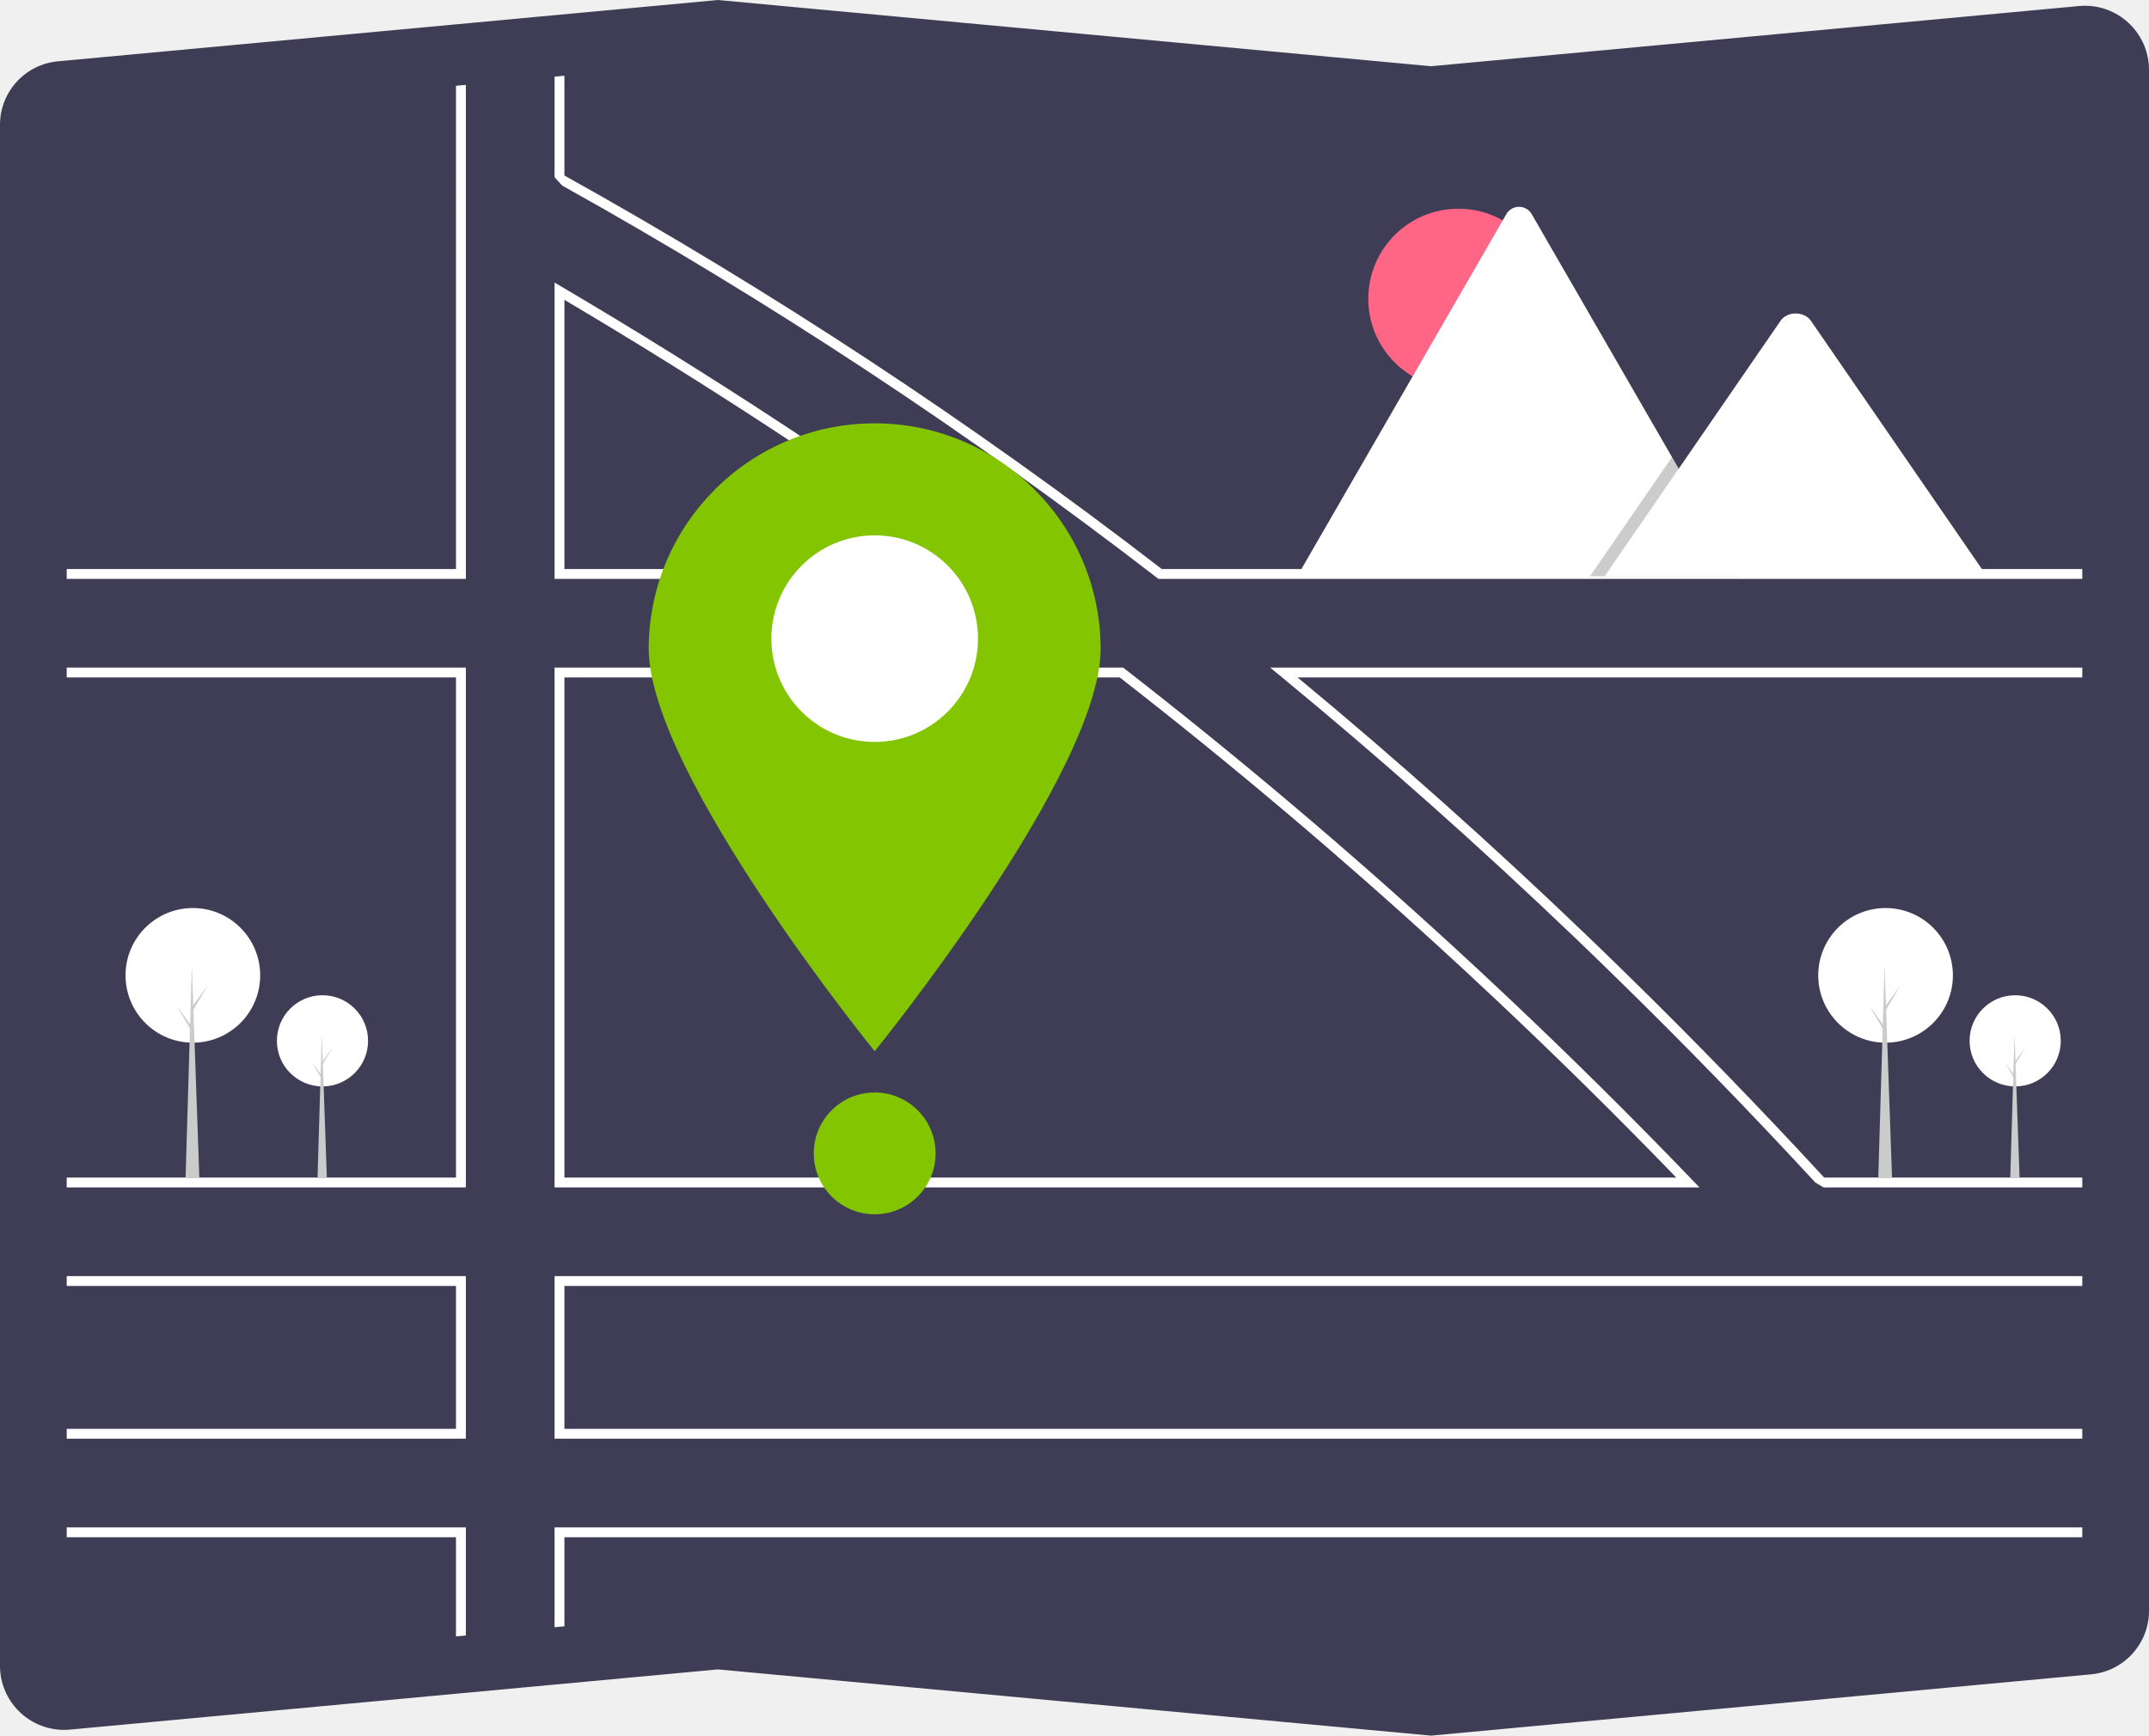
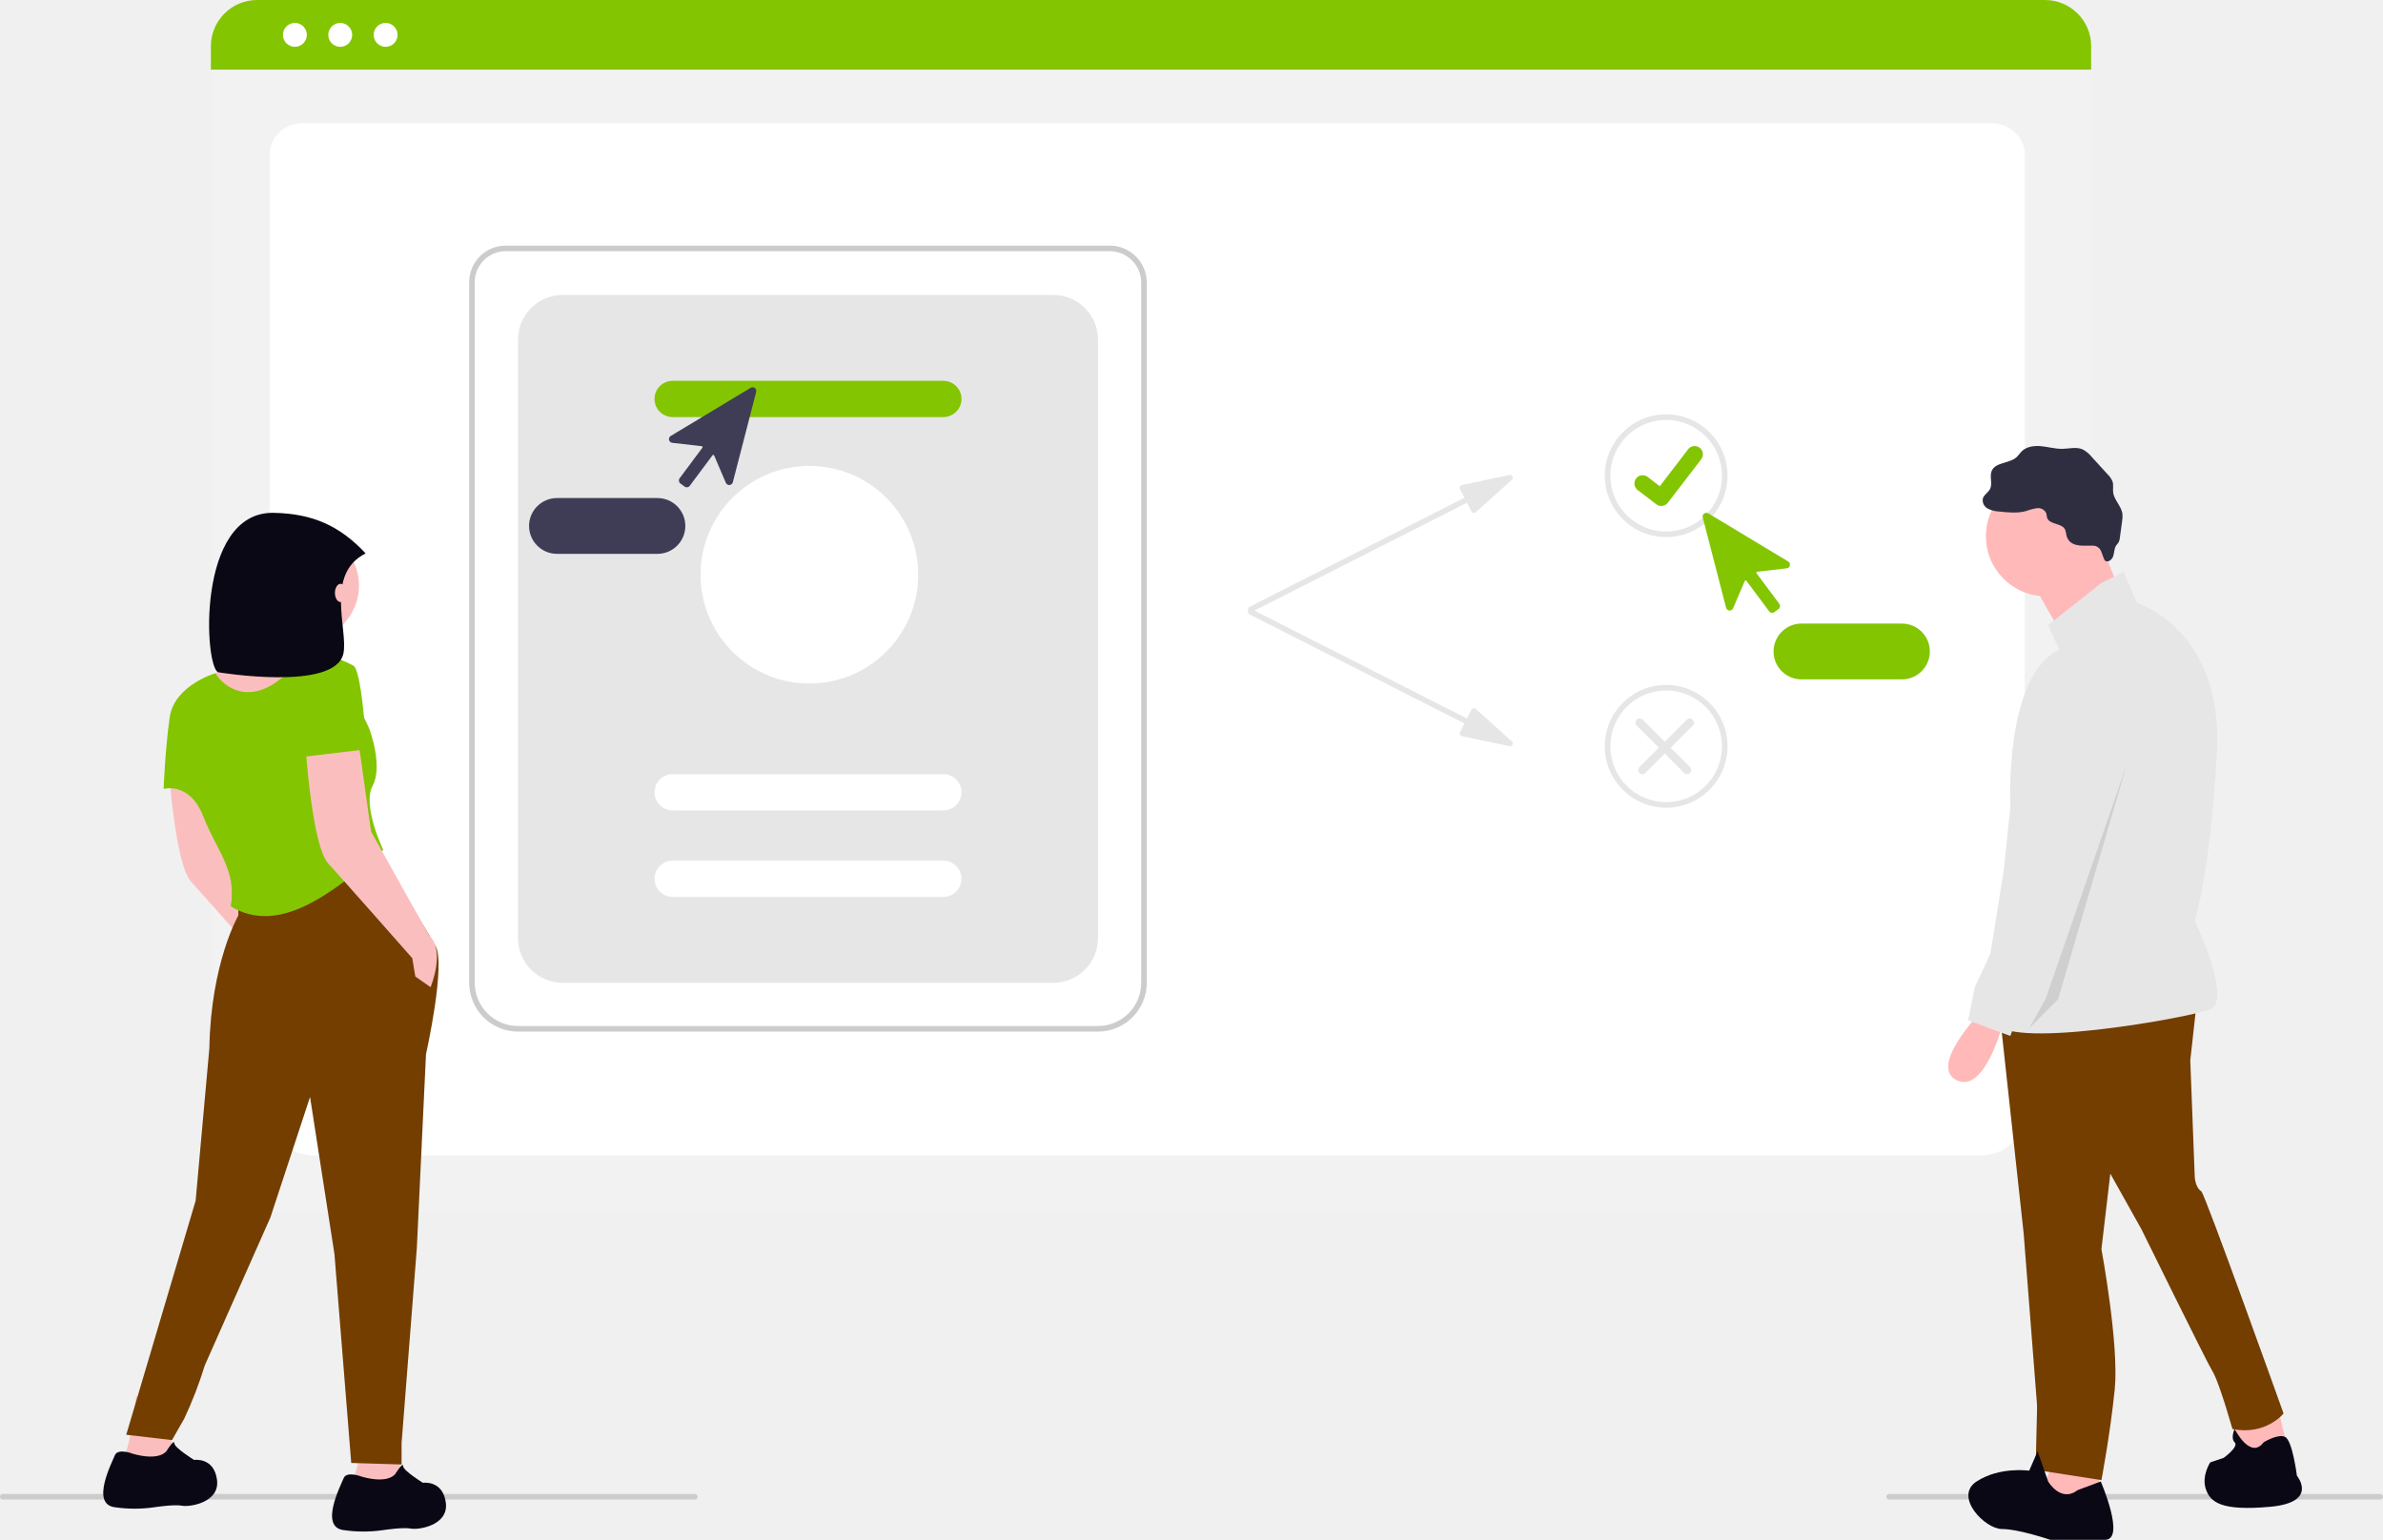
- <svg xmlns="http://www.w3.org/2000/svg" width="721.112" height="582.535" viewBox="0 0 721.112 582.535" role="img" artist="Katerina Limpitsouni" source="https://undraw.co/">
-   <path d="M719.635,741.267l-.153-.015L480.366,719.04,262.93,739.239a21.498,21.498,0,0,1-23.394-19.417q-.092-.991-.092-1.988V200.707a21.402,21.402,0,0,1,19.509-21.405l221.413-20.568.153.015,239.115,22.212L937.07,160.761a21.498,21.498,0,0,1,23.394,19.417q.092.991.092,1.988V699.293a21.402,21.402,0,0,1-19.509,21.406Z" transform="translate(-239.4438 -158.7327)" fill="#3f3d56" />
-   <path d="M572.764,350.044c-46.286-33.71-94.987-65.676-144.738-95.004l-2.497-1.472v99.469H576.874Zm-143.928-.314V259.365c47.329,27.997,93.673,58.375,137.867,90.365Zm378.18,204.734q-30.027-31.217-61.608-61.013Q736.702,485.228,727.888,477.138q-53.79-49.412-111.119-93.987l-.447-.347H425.529V557.267H809.712Zm-378.18-.504V386.111H615.189q55.279,43,107.564,90.812,9.079,8.297,18.033,16.727,31.304,29.419,61.145,60.31Zm378.18.504q-30.027-31.217-61.608-61.013Q736.702,485.228,727.888,477.138q-53.79-49.412-111.119-93.987l-.447-.347H425.529V557.267H809.712Zm-378.18-.504V386.111H615.189q55.279,43,107.564,90.812,9.079,8.297,18.033,16.727,31.304,29.419,61.145,60.31ZM572.764,350.044c-46.286-33.71-94.987-65.676-144.738-95.004l-2.497-1.472v99.469H576.874Zm-143.928-.314V259.365c47.329,27.997,93.673,58.375,137.867,90.365Zm143.928.314c-46.286-33.71-94.987-65.676-144.738-95.004l-2.497-1.472v99.469H576.874Zm-143.928-.314V259.365c47.329,27.997,93.673,58.375,137.867,90.365Zm378.18,204.734q-30.027-31.217-61.608-61.013Q736.702,485.228,727.888,477.138q-53.79-49.412-111.119-93.987l-.447-.347H425.529V557.267H809.712Zm-378.18-.504V386.111H615.189q55.279,43,107.564,90.812,9.079,8.297,18.033,16.727,31.304,29.419,61.145,60.31ZM261.831,587.033v3.307H392.455v47.957H261.831v3.307H395.763V587.033Zm163.698,84.338v33.512l3.307-.306V674.678H938.17v-3.307Zm512.641-81.03V587.033H425.529v54.571H938.17v-3.307H428.836V590.34Zm-308.866-240.611A1613.796,1613.796,0,0,0,428.836,217.642v-33.487l-3.307.306v33.746l2.547,2.8A1610.486,1610.486,0,0,1,627.732,352.69l.447.347H938.17v-3.307Zm-236.849,0H261.831v3.307H395.763V187.223l-3.307.306ZM938.17,382.803H665.652l3.564,2.927q50.329,41.412,98.832,87.844,6.896,6.598,13.742,13.304,34.082,33.301,66.834,68.777l2.727,1.612h86.82v-3.307H851.558q-32.396-35.124-66.197-68.214-6.759-6.623-13.568-13.155-47.453-45.53-96.931-86.479H938.17ZM261.831,671.371V674.678H392.455v33.272l3.307-.306V671.371Zm0-288.567v3.307H392.455V553.959H261.831v3.307H395.763V382.803Zm310.933-32.759c-46.286-33.71-94.987-65.676-144.738-95.004l-2.497-1.472v99.469H576.874Zm-143.928-.314V259.365c47.329,27.997,93.673,58.375,137.867,90.365Zm378.18,204.734q-30.027-31.217-61.608-61.013Q736.702,485.228,727.888,477.138q-53.79-49.412-111.119-93.987l-.447-.347H425.529V557.267H809.712Zm-378.18-.504V386.111H615.189q55.279,43,107.564,90.812,9.079,8.297,18.033,16.727,31.304,29.419,61.145,60.31ZM572.764,350.044c-46.286-33.71-94.987-65.676-144.738-95.004l-2.497-1.472v99.469H576.874Zm-143.928-.314V259.365c47.329,27.997,93.673,58.375,137.867,90.365Zm378.18,204.734q-30.027-31.217-61.608-61.013Q736.702,485.228,727.888,477.138q-53.79-49.412-111.119-93.987l-.447-.347H425.529V557.267H809.712Zm-378.18-.504V386.111H615.189q55.279,43,107.564,90.812,9.079,8.297,18.033,16.727,31.304,29.419,61.145,60.31Z" transform="translate(-239.4438 -158.7327)" fill="#fff" />
-   <path d="M608.78,376.378c0,41.881-75.833,135.18-75.833,135.18s-75.833-93.299-75.833-135.18a75.833,75.833,0,0,1,151.665,0Z" transform="translate(-239.4438 -158.7327)" fill="#83c501" />
-   <path d="M567.614,373.081a34.666,34.666,0,1,1-34.666-34.666A34.65,34.65,0,0,1,567.614,373.081Z" transform="translate(-239.4438 -158.7327)" fill="#fff" style="isolation:isolate" />
-   <circle cx="293.503" cy="387.115" r="20.442" fill="#83c501" />
-   <circle cx="489.364" cy="100.272" r="30.223" fill="#ff6584" />
-   <path d="M823.584,352.142H675.318a3.024,3.024,0,0,1-.554-.044l70.123-121.463a4.91,4.91,0,0,1,8.547,0l47.061,81.511,2.255,3.9Z" transform="translate(-239.4438 -158.7327)" fill="#fff" />
-   <polygon points="584.141 193.409 533.519 193.409 558.369 157.313 560.157 154.713 561.052 153.413 563.306 157.313 584.141 193.409" opacity="0.2" style="isolation:isolate" />
-   <path d="M906.138,352.142H777.9l24.85-36.096,1.788-2.6,32.382-47.039c2.123-3.083,7.23-3.275,9.726-.581a5.853,5.853,0,0,1,.466.581Z" transform="translate(-239.4438 -158.7327)" fill="#fff" />
-   <circle cx="676.21" cy="349.335" r="15.296" fill="#fff" />
-   <polygon points="677.685 395.409 674.552 395.409 675.98 347.031 677.685 395.409" fill="#cbcbcb" />
-   <polygon points="676.256 356.2 679.62 351.546 676.21 357.352 675.842 356.707 676.256 356.2" fill="#cbcbcb" />
-   <polygon points="675.888 360.899 672.524 356.246 675.934 362.051 676.302 361.406 675.888 360.899" fill="#cbcbcb" />
-   <circle cx="632.716" cy="327.362" r="22.592" fill="#fff" />
-   <polygon points="634.893 395.409 630.266 395.409 632.376 323.959 634.893 395.409" fill="#cbcbcb" />
-   <polygon points="632.784 337.5 637.751 330.628 632.716 339.202 632.172 338.249 632.784 337.5" fill="#cbcbcb" />
-   <polygon points="632.24 344.441 627.272 337.569 632.308 346.142 632.852 345.19 632.24 344.441" fill="#cbcbcb" />
-   <circle cx="108.21" cy="349.335" r="15.296" fill="#fff" />
-   <polygon points="109.685 395.409 106.552 395.409 107.98 347.031 109.685 395.409" fill="#cbcbcb" />
-   <polygon points="108.256 356.2 111.62 351.546 108.21 357.352 107.842 356.707 108.256 356.2" fill="#cbcbcb" />
-   <polygon points="107.888 360.899 104.524 356.246 107.934 362.051 108.302 361.406 107.888 360.899" fill="#cbcbcb" />
-   <circle cx="64.716" cy="327.362" r="22.592" fill="#fff" />
-   <polygon points="66.893 395.409 62.266 395.409 64.376 323.959 66.893 395.409" fill="#cbcbcb" />
-   <polygon points="64.784 337.5 69.751 330.628 64.716 339.202 64.172 338.249 64.784 337.5" fill="#cbcbcb" />
-   <polygon points="64.24 344.441 59.272 337.569 64.308 346.142 64.852 345.19 64.24 344.441" fill="#cbcbcb" />
+ <svg xmlns="http://www.w3.org/2000/svg" width="880" height="568.763" viewBox="0 0 880 568.763" role="img" artist="Katerina Limpitsouni" source="https://undraw.co/">
+   <g id="Group_149" data-name="Group 149" transform="translate(-507 -257)">
+     <path id="Path_2395-423" data-name="Path 2395" d="M926.162,628.686H265.813a17.022,17.022,0,0,1-17-17V204.5a12.47,12.47,0,0,1,12.456-12.456H930.493a12.686,12.686,0,0,1,12.672,12.672V611.684a17.022,17.022,0,0,1-17,17Z" transform="translate(336.308 76.092)" fill="#f2f2f2" />
+     <path id="Path_2396-424" data-name="Path 2396" d="M901.438,606.683H286.011c-9.022,0-16.361-6.873-16.361-15.321V236.781c0-6.265,5.439-11.363,12.124-11.363h623.7c6.8,0,12.325,5.181,12.325,11.55V591.362C917.8,599.81,910.46,606.683,901.438,606.683Z" transform="translate(336.943 77.108)" fill="#fff" />
+     <path id="Path_2397-425" data-name="Path 2397" d="M942.935,206.947H248.579v-8.656a17.078,17.078,0,0,1,17.064-17.054H925.87a17.078,17.078,0,0,1,17.064,17.054Z" transform="translate(336.301 75.763)" fill="#83c501" />
+     <circle id="Ellipse_431" data-name="Ellipse 431" cx="4.414" cy="4.414" r="4.414" transform="translate(611.477 265.467)" fill="#fff" />
+     <circle id="Ellipse_432" data-name="Ellipse 432" cx="4.414" cy="4.414" r="4.414" transform="translate(628.232 265.467)" fill="#fff" />
+     <circle id="Ellipse_433" data-name="Ellipse 433" cx="4.414" cy="4.414" r="4.414" transform="translate(644.985 265.467)" fill="#fff" />
+     <path id="Path_2398-426" data-name="Path 2398" d="M573.343,559.6H359.177a18.053,18.053,0,0,1-18.033-18.033v-258.8a13.5,13.5,0,0,1,13.486-13.487H577.674a13.718,13.718,0,0,1,13.7,13.7V541.565A18.053,18.053,0,0,1,573.343,559.6ZM354.63,271.338A11.439,11.439,0,0,0,343.2,282.764v258.8a15.99,15.99,0,0,0,15.972,15.972H573.343a15.99,15.99,0,0,0,15.972-15.972V282.98a11.654,11.654,0,0,0-11.641-11.641Z" transform="translate(339.119 78.443)" fill="#ccc" />
+     <path id="Path_2399-427" data-name="Path 2399" d="M375.131,541.026H556.323a16.487,16.487,0,0,0,16.487-16.487V303.459a16.487,16.487,0,0,0-16.487-16.487H375.131a16.487,16.487,0,0,0-16.487,16.487v221.08A16.487,16.487,0,0,0,375.131,541.026Z" transform="translate(339.652 78.982)" fill="#e6e6e6" />
+     <path id="Path_2400-428" data-name="Path 2400" d="M514.214,331.142H414.261a6.7,6.7,0,1,1,0-13.4h99.953a6.7,6.7,0,0,1,0,13.4Z" transform="translate(341.141 79.919)" fill="#83c501" />
+     <path id="Path_2401-429" data-name="Path 2401" d="M514.214,472.142H414.261a6.7,6.7,0,1,1,0-13.4h99.953a6.7,6.7,0,0,1,0,13.4Z" transform="translate(341.141 84.211)" fill="#fff" />
+     <path id="Path_2402-430" data-name="Path 2402" d="M514.214,503.142H414.261a6.7,6.7,0,1,1,0-13.4h99.953a6.7,6.7,0,0,1,0,13.4Z" transform="translate(341.141 85.155)" fill="#fff" />
+     <circle id="Ellipse_434" data-name="Ellipse 434" cx="40.187" cy="40.187" r="40.187" transform="translate(765.706 429.093)" fill="#fff" />
+     <path id="Path_2403-431" data-name="Path 2403" d="M716.8,351.509l-17.555,3.7a1.031,1.031,0,0,0-.706,1.475l1.636,3.223-79.39,40.3a1.03,1.03,0,1,0,.933,1.838l79.39-40.3,1.636,3.223a1.03,1.03,0,0,0,1.607.3L717.7,353.284a1.03,1.03,0,0,0-.9-1.775Z" transform="translate(347.616 80.946)" fill="#e6e6e6" />
+     <path id="Path_2404-432" data-name="Path 2404" d="M716.8,450.212l-17.555-3.7a1.031,1.031,0,0,1-.706-1.475l1.636-3.223-79.39-40.3a1.03,1.03,0,1,1,.933-1.838l79.39,40.3,1.636-3.223a1.03,1.03,0,0,1,1.607-.3L717.7,448.436a1.031,1.031,0,0,1-.9,1.775Z" transform="translate(347.616 82.41)" fill="#e6e6e6" />
+     <path id="Path_2405-433" data-name="Path 2405" d="M770.772,375.1a22.67,22.67,0,1,1,22.67-22.67A22.67,22.67,0,0,1,770.772,375.1Zm0-43.279a20.609,20.609,0,1,0,20.609,20.609,20.609,20.609,0,0,0-20.609-20.609Z" transform="translate(351.509 80.285)" fill="#e6e6e6" />
+     <path id="Path_2406-434" data-name="Path 2406" d="M770.772,472.1a22.67,22.67,0,1,1,22.67-22.67A22.67,22.67,0,0,1,770.772,472.1Zm0-43.279a20.609,20.609,0,1,0,20.609,20.609,20.609,20.609,0,0,0-20.609-20.609Z" transform="translate(351.509 83.238)" fill="#e6e6e6" />
+     <path id="Path_395-435" data-name="Path 395" d="M768.651,363.258a3.02,3.02,0,0,1-1.817-.6l-.032-.024-6.842-5.234a3.041,3.041,0,1,1,3.7-4.826l4.432,3.4,10.473-13.663a3.039,3.039,0,0,1,4.261-.563h0l-.065.09.067-.09a3.043,3.043,0,0,1,.562,4.262l-12.318,16.063a3.041,3.041,0,0,1-2.418,1.186Z" transform="translate(351.834 80.63)" fill="#83c501" />
+     <path id="Path_2407-436" data-name="Path 2407" d="M760.57,458.9a1.546,1.546,0,0,1,0-2.186l17.487-17.487a1.546,1.546,0,0,1,2.186,2.186L762.756,458.9a1.546,1.546,0,0,1-2.186,0Z" transform="translate(351.875 83.603)" fill="#e6e6e6" />
+     <path id="Path_2408-437" data-name="Path 2408" d="M779.243,458.9a1.546,1.546,0,0,0,0-2.186L761.756,439.23a1.546,1.546,0,0,0-2.186,2.186L777.057,458.9a1.546,1.546,0,0,0,2.186,0Z" transform="translate(351.844 83.603)" fill="#e6e6e6" />
+     <path id="Path_2409-438" data-name="Path 2409" d="M808.849,402.008a1.41,1.41,0,0,1-.2-.015,1.361,1.361,0,0,1-.9-.537l-8.424-11.3a.34.34,0,0,0-.584.069l-4.319,10.105a1.37,1.37,0,0,1-2.586-.2l-8.619-33.361a1.37,1.37,0,0,1,2.034-1.516l29.512,17.78a1.37,1.37,0,0,1-.55,2.534L803.3,386.832a.34.34,0,0,0-.233.54l8.423,11.3a1.372,1.372,0,0,1-.279,1.918l-1.543,1.15A1.361,1.361,0,0,1,808.849,402.008Z" transform="translate(352.577 81.359)" fill="#83c501" />
+     <path id="Path_2410-439" data-name="Path 2410" d="M856,425.372h-37.1a10.3,10.3,0,0,1,0-20.609H856a10.3,10.3,0,0,1,0,20.609Z" transform="translate(353.351 82.568)" fill="#83c501" />
+     <path id="Path_2411-440" data-name="Path 2411" d="M418.493,356.735l-1.543-1.15a1.372,1.372,0,0,1-.279-1.917l8.423-11.3a.34.34,0,0,0-.233-.54l-10.914-1.255a1.37,1.37,0,0,1-.55-2.534l29.512-17.78a1.37,1.37,0,0,1,2.033,1.516l-8.619,33.361a1.37,1.37,0,0,1-2.586.2l-4.319-10.105a.34.34,0,0,0-.584-.069l-8.424,11.3a1.361,1.361,0,0,1-.9.537,1.41,1.41,0,0,1-.2.015,1.36,1.36,0,0,1-.816-.272Z" transform="translate(341.299 79.989)" fill="#3f3d56" />
+     <path id="Path_2412-441" data-name="Path 2412" d="M362.6,370.067a10.316,10.316,0,0,1,10.3-10.3H410a10.3,10.3,0,1,1,0,20.609h-37.1A10.316,10.316,0,0,1,362.6,370.067Z" transform="translate(339.772 81.198)" fill="#3f3d56" />
+     <path id="Path_2435-442" data-name="Path 2435" d="M429.581,718.824H174.03a1.03,1.03,0,1,1,0-2.061h255.55a1.03,1.03,0,1,1,0,2.061Z" transform="translate(334 92.067)" fill="#ccc" />
+     <path id="Path_2436-443" data-name="Path 2436" d="M1031.389,718.824H850.03a1.03,1.03,0,1,1,0-2.061h181.358a1.03,1.03,0,0,1,0,2.061Z" transform="translate(354.581 92.067)" fill="#ccc" />
+     <g id="Group_147" data-name="Group 147" transform="translate(1226.434 421.744)">
+       <path id="Path_2437-444" data-name="Path 2437" d="M744,576.821l4.1,16.407-18.046,4.922-1.641-17.226Z" transform="translate(-622.61 -222.744)" fill="#ffb9b9" />
+       <path id="Path_2438-445" data-name="Path 2438" d="M660.316,601.688v15.585l-18.047,3.282-3.281-8.2,6.563-13.945Z" transform="translate(-604.551 -227.103)" fill="#ffb9b9" />
+       <path id="Path_2439-446" data-name="Path 2439" d="M912.7,519.477l-2.461,22.148,1.641,42.655s0,4.1,2.461,5.742c1.32.9,30.351,82.03,30.351,82.03s-6.562,8.2-18.867,5.742l-2.461-8.2s-3.281-10.664-4.922-13.125-26.25-52.5-26.25-52.5L880.712,583.46l-3.281,27.89s6.562,35.273,4.922,51.679-4.922,33.632-4.922,33.632l-24.213-3.77c-.089-2.647.425-21.659.425-21.659v-2.461l-4.922-63.163-9.023-82.85Z" transform="translate(-820.845 -314.693)" fill="#733e00" />
+       <circle id="Ellipse_440" data-name="Ellipse 440" cx="22.148" cy="22.148" r="22.148" transform="translate(13.929 11.194)" fill="#ffb9b9" />
+       <path id="Path_2440-447" data-name="Path 2440" d="M658.765,175.443l9.023,22.148L646.46,213.177l-13.125-22.969Z" transform="translate(-603.411 -141.691)" fill="#ffb9b9" />
+       <path id="Path_2441-448" data-name="Path 2441" d="M876.956,325.2l8.2-4.1,4.922,11.484s31.992,9.844,29.531,54.96-8.2,62.342-8.2,62.342,13.945,29.531,5.742,32.812-77.928,15.586-79.569,4.1,5.742-78.748,5.742-78.748-2.461-48.4,18.046-58.241l-4.1-9.023Z" transform="translate(-820.372 -274.634)" fill="#e6e6e6" />
+       <path id="Path_2442-449" data-name="Path 2442" d="M827.545,525.644s-18.867,19.687-8.2,24.609,17.226-22.148,17.226-22.148Z" transform="translate(-816.076 -315.939)" fill="#ffb9b9" />
+       <path id="Path_2443-450" data-name="Path 2443" d="M865.755,742.495l8.55-3.192s9.328,21.544,1.555,21.544H855.65s-11.66-3.99-17.878-3.99-17.878-11.969-9.328-17.554,19.433-3.99,19.433-3.99l3.109-7.181,3.887,11.171S859.536,747.282,865.755,742.495Z" transform="translate(-817.963 -356.828)" fill="#090814" />
+       <path id="Path_2444-451" data-name="Path 2444" d="M956.5,722.775s5.137-3.241,7.9-2.031,4.4,14.335,4.4,14.335,8.2,9.844-9.844,11.484-22.148-1.641-23.789-6.562,1.641-9.844,1.641-9.844l4.922-1.641s5.742-4.1,4.1-5.742,0-4.922,0-4.922S951.578,729.338,956.5,722.775Z" transform="translate(-840.033 -354.752)" fill="#090814" />
+       <path id="Path_2445-452" data-name="Path 2445" d="M862.943,295.863a10.865,10.865,0,0,0-.482-2.108c-1.19-2.5-5.835-1.768-6.663-4.408-.162-.517-.128-1.079-.287-1.6a3.239,3.239,0,0,0-3.336-1.911,18.024,18.024,0,0,0-4,1.03c-3.245.921-6.7.569-10.051.21a10.113,10.113,0,0,1-4.292-1.117,3.458,3.458,0,0,1-1.723-3.772c.443-1.359,1.931-2.106,2.6-3.37,1.062-2.007-.236-4.6.625-6.7,1.382-3.37,6.613-2.693,9.27-5.184.645-.6,1.11-1.377,1.728-2.009,1.834-1.875,4.731-2.238,7.341-1.979s5.175,1.025,7.8.979c2.487-.044,5.094-.8,7.386.166a10.533,10.533,0,0,1,3.469,2.85l5.878,6.446a7.244,7.244,0,0,1,1.817,2.736c.354,1.235.028,2.561.179,3.837.344,2.91,3.068,5.108,3.436,8.015a10.423,10.423,0,0,1-.13,2.7l-.823,6.071a4.517,4.517,0,0,1-.464,1.7c-.239.409-.6.732-.871,1.122-.761,1.1-.692,2.556-1.07,3.84s-1.734,2.554-2.921,1.935c-.774-.4-1.286-3.742-2.226-4.608-1.31-1.207-1.994-1.058-3.61-1.038C868.283,299.742,863.978,300.019,862.943,295.863Z" transform="translate(-819.289 -262.876)" fill="#2f2e41" />
+       <path id="Path_2446-453" data-name="Path 2446" d="M865.5,364.263s24.609,9.844,17.226,31.992-27.07,90.233-27.07,90.233l-11.484,5.742-3.281,9.023-15.586-5.742,2.461-12.3,5.742-12.3,14.765-91.873S848.276,363.442,865.5,364.263Z" transform="translate(-817.941 -283.344)" fill="#e6e6e6" />
+       <path id="Path_2447-454" data-name="Path 2447" d="M669.428,280.284,644,367.235,633.335,377.9l6.152-11.075Z" transform="translate(-603.411 -162.862)" opacity="0.1" style="isolation: isolate" />
+     </g>
+     <g id="Group_148" data-name="Group 148" transform="translate(545.126 446.425)">
+       <path id="Path_2448-455" data-name="Path 2448" d="M267.893,427.631l5.07,36.052,21.406,38.305c6.2,5.633.563,19.153.563,19.153L289.3,517.2l-1.127-6.76s-24.786-28.166-30.982-34.925-8.45-43.938-8.45-43.938Z" transform="translate(-224.69 -339.181)" fill="#fbbebe" />
+       <path id="Path_2449-456" data-name="Path 2449" d="M246.2,716.108s1.127,12.956.563,16.336-17.463-.563-17.463-.563c2.817-5.633,4.507-22.532,4.507-22.532Z" transform="translate(-221.653 -383.172)" fill="#fbbebe" />
+       <path id="Path_2450-457" data-name="Path 2450" d="M345.771,721.052s1.69,18.026,1.127,21.406-17.463-.563-17.463-.563c2.817-5.633,4.507-22.533,4.507-22.533Z" transform="translate(-237.289 -384.735)" fill="#fbbebe" />
+       <circle id="Ellipse_441" data-name="Ellipse 441" cx="20.489" cy="20.489" r="20.489" transform="translate(53.472 6.359)" fill="#fbbebe" />
+       <path id="Path_2451-458" data-name="Path 2451" d="M303.307,374.761c-3.38,4.507-1.69,12.393-1.69,12.393s-34.362,40-40.559,40-5.07-28.166-5.07-28.166,9.013-10.7,14.083-12.956,14.083-26.476,14.083-26.476S306.687,370.254,303.307,374.761Z" transform="translate(-225.808 -328.55)" fill="#fbbebe" />
+       <path id="Path_2452-459" data-name="Path 2452" d="M322.406,468.362l22.05,37.04c4.024,6.621-3.461,40.134-3.461,40.134l-3.38,71.541-5.633,72.086v7.886l-18.589-.563-6.2-77.156-9.013-58.021-14.646,44.5-24.222,54.641a149.745,149.745,0,0,1-7.606,19.707l-4.507,7.886-16.895-1.975,25.627-86.456L261,543.283c.563-31.545,10.7-49.008,10.7-49.008v-6.76Z" transform="translate(-221.811 -345.541)" fill="#733e00" />
+       <path id="Path_2453-460" data-name="Path 2453" d="M243.659,732.789s2.817-4.507,2.817-2.817,7.323,6.2,7.323,6.2,7.323-1.127,8.45,7.323-10.14,10.14-12.956,9.576-10.14.563-10.14.563a50.274,50.274,0,0,1-14.646,0c-9.013-1.127-1.127-16.336,0-19.153s6.76-.563,6.76-.563C241.406,736.732,243.659,732.789,243.659,732.789Z" transform="translate(-220.238 -386.333)" fill="#090814" />
+       <path id="Path_2454-461" data-name="Path 2454" d="M343.792,742.8s2.817-4.506,2.817-2.817,7.323,6.2,7.323,6.2,7.323-1.127,8.45,7.323-10.14,10.14-12.956,9.576-10.14.563-10.14.563a50.274,50.274,0,0,1-14.646,0c-9.013-1.127-1.127-16.336,0-19.153s6.76-.563,6.76-.563C341.539,746.745,343.792,742.8,343.792,742.8Z" transform="translate(-235.875 -387.897)" fill="#090814" />
+       <path id="Path_2455-462" data-name="Path 2455" d="M293.413,390.954c14.083-14.646,29.292,21.969,29.292,21.969s5.07,13.52,1.127,20.843,3.943,23.659,3.943,23.659c-19.291,16.422-38.515,31.6-56.331,20.843,2.253-13.52-5.07-20.279-10.14-33.235s-14.646-10.14-14.646-10.14.563-14.646,2.253-26.476,16.9-16.271,16.9-16.271C268.568,397.1,279.33,405.6,293.413,390.954Z" transform="translate(-224.365 -332.914)" fill="#83c501" />
+       <path id="Path_2456-463" data-name="Path 2456" d="M327.893,419.631l5.07,36.052,21.406,38.305c6.2,5.633.563,19.153.563,19.153L349.3,509.2l-1.127-6.76s-24.786-28.166-30.982-34.925-8.45-43.938-8.45-43.938Z" transform="translate(-234.057 -337.932)" fill="#fbbebe" />
+       <path id="Path_2457-464" data-name="Path 2457" d="M330.991,419.909l-23.659,2.817s-1.69-27.6,1.883-34.5,16.707.7,16.707.7C329.3,389.49,330.991,419.909,330.991,419.909Z" transform="translate(-233.776 -332.577)" fill="#83c501" />
+       <path id="Path_2458-465" data-name="Path 2458" d="M324.372,337.8c-15.152,7.573-6.41,28.25-8.2,36.926-2.929,14.21-46.123,6.989-46.123,6.989-5.255-.945-8.458-59.413,20.322-58.9C304.88,323.078,314.917,327.684,324.372,337.8Z" transform="translate(-227.474 -322.813)" fill="#090814" />
+       <ellipse id="Ellipse_442" data-name="Ellipse 442" cx="2.11" cy="3.375" rx="2.11" ry="3.375" transform="translate(85.553 26.211)" fill="#fbbebe" />
+     </g>
+   </g>
</svg>
